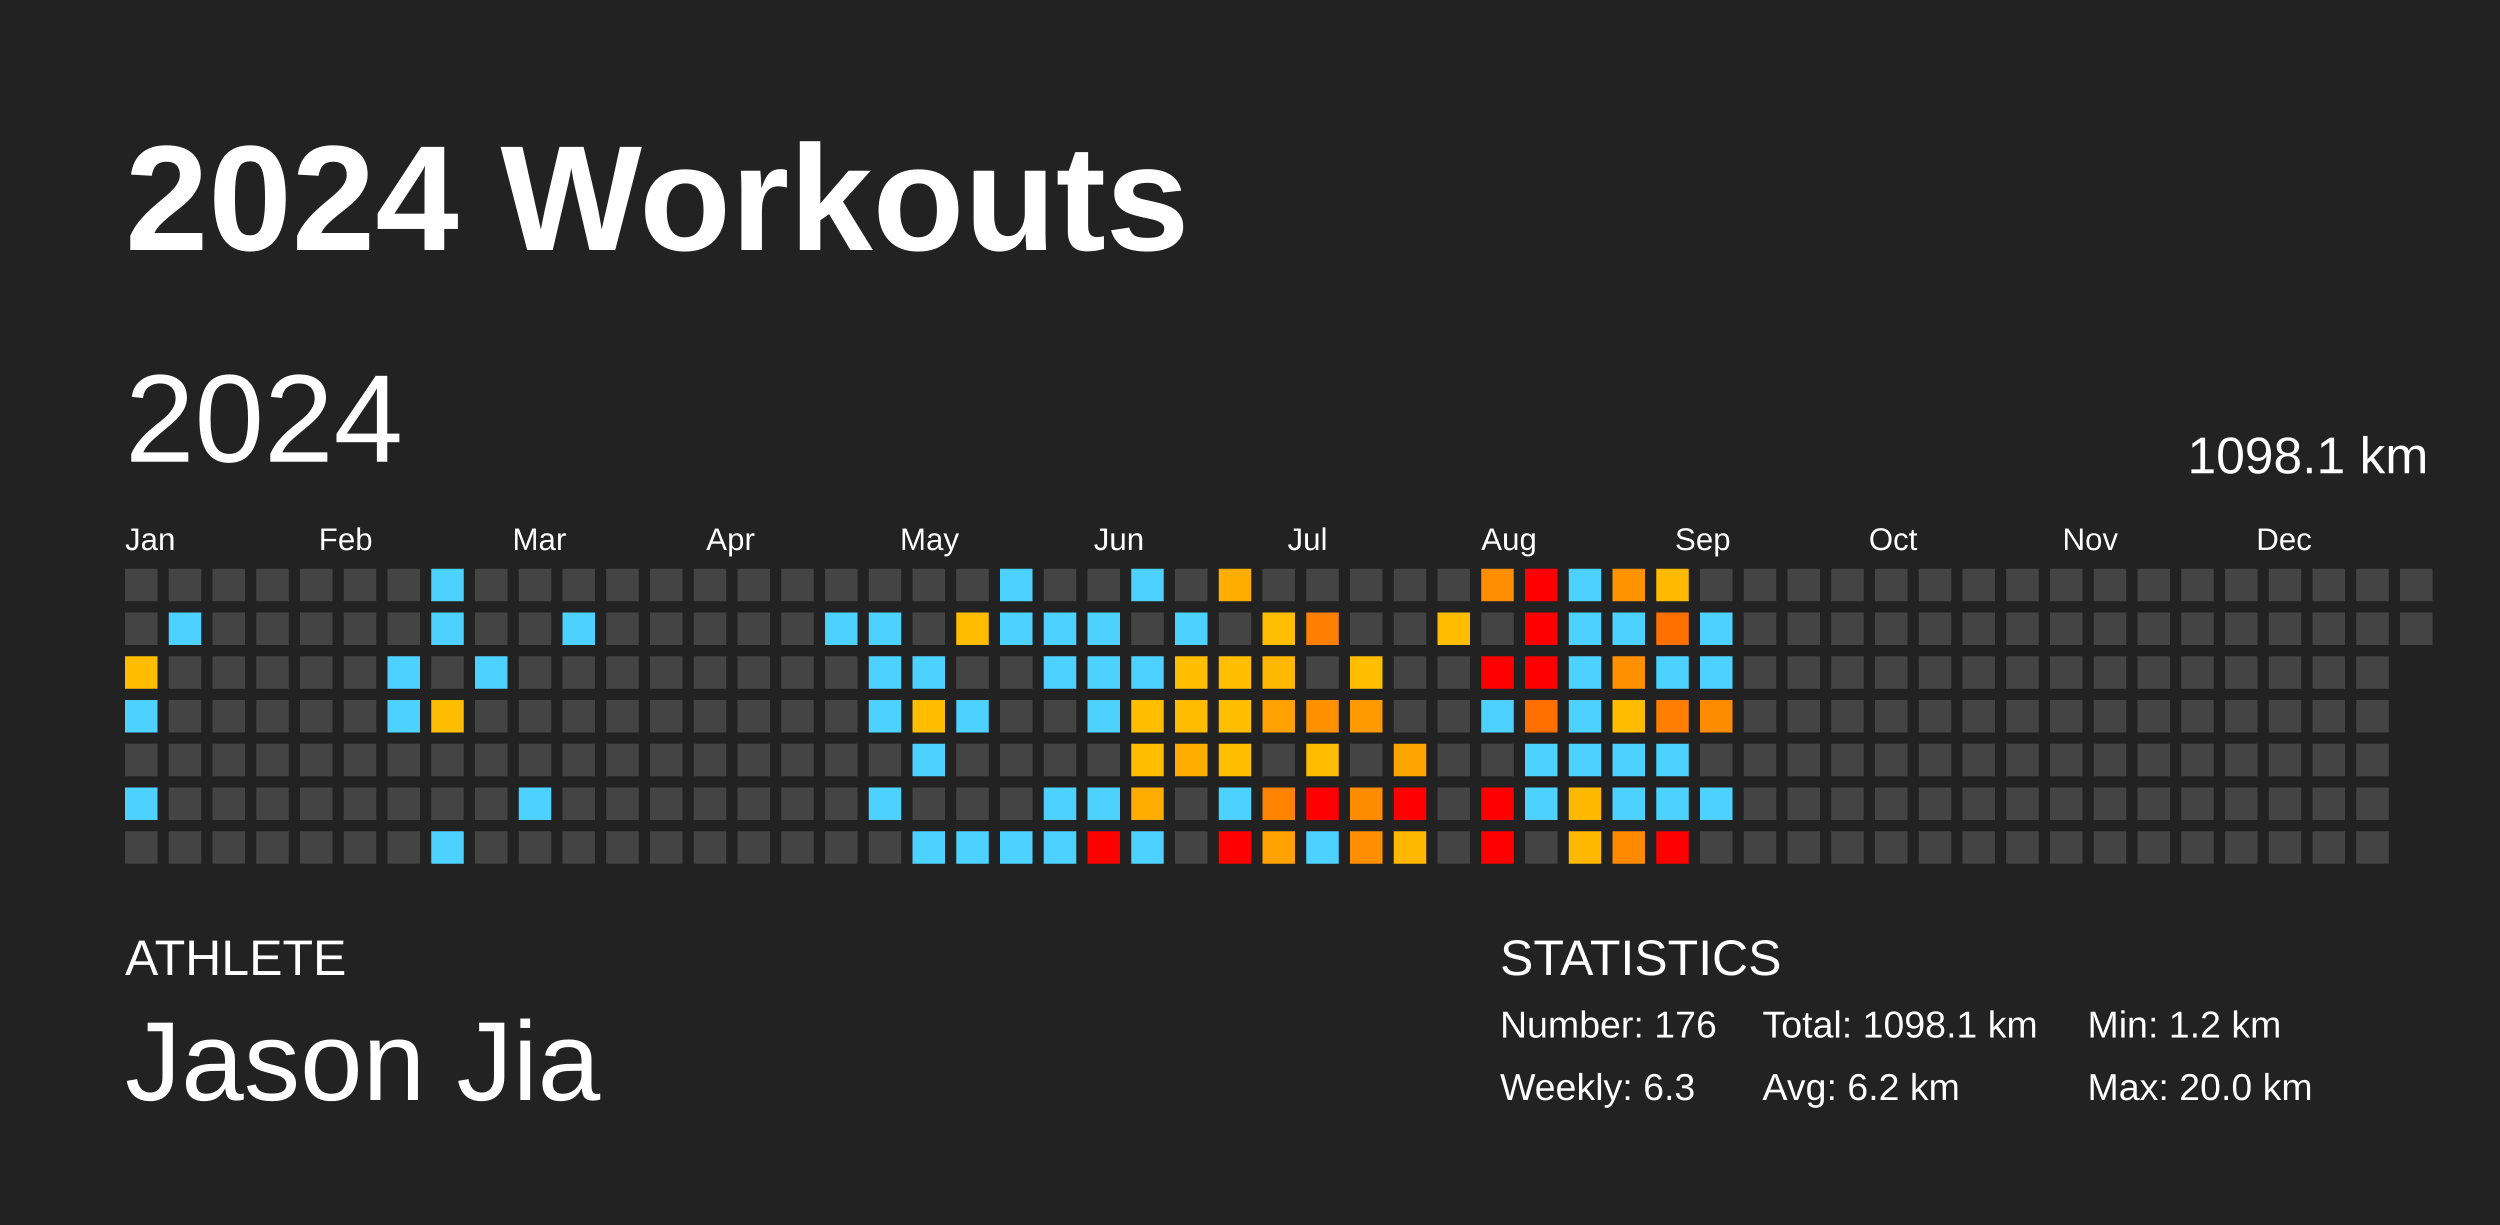
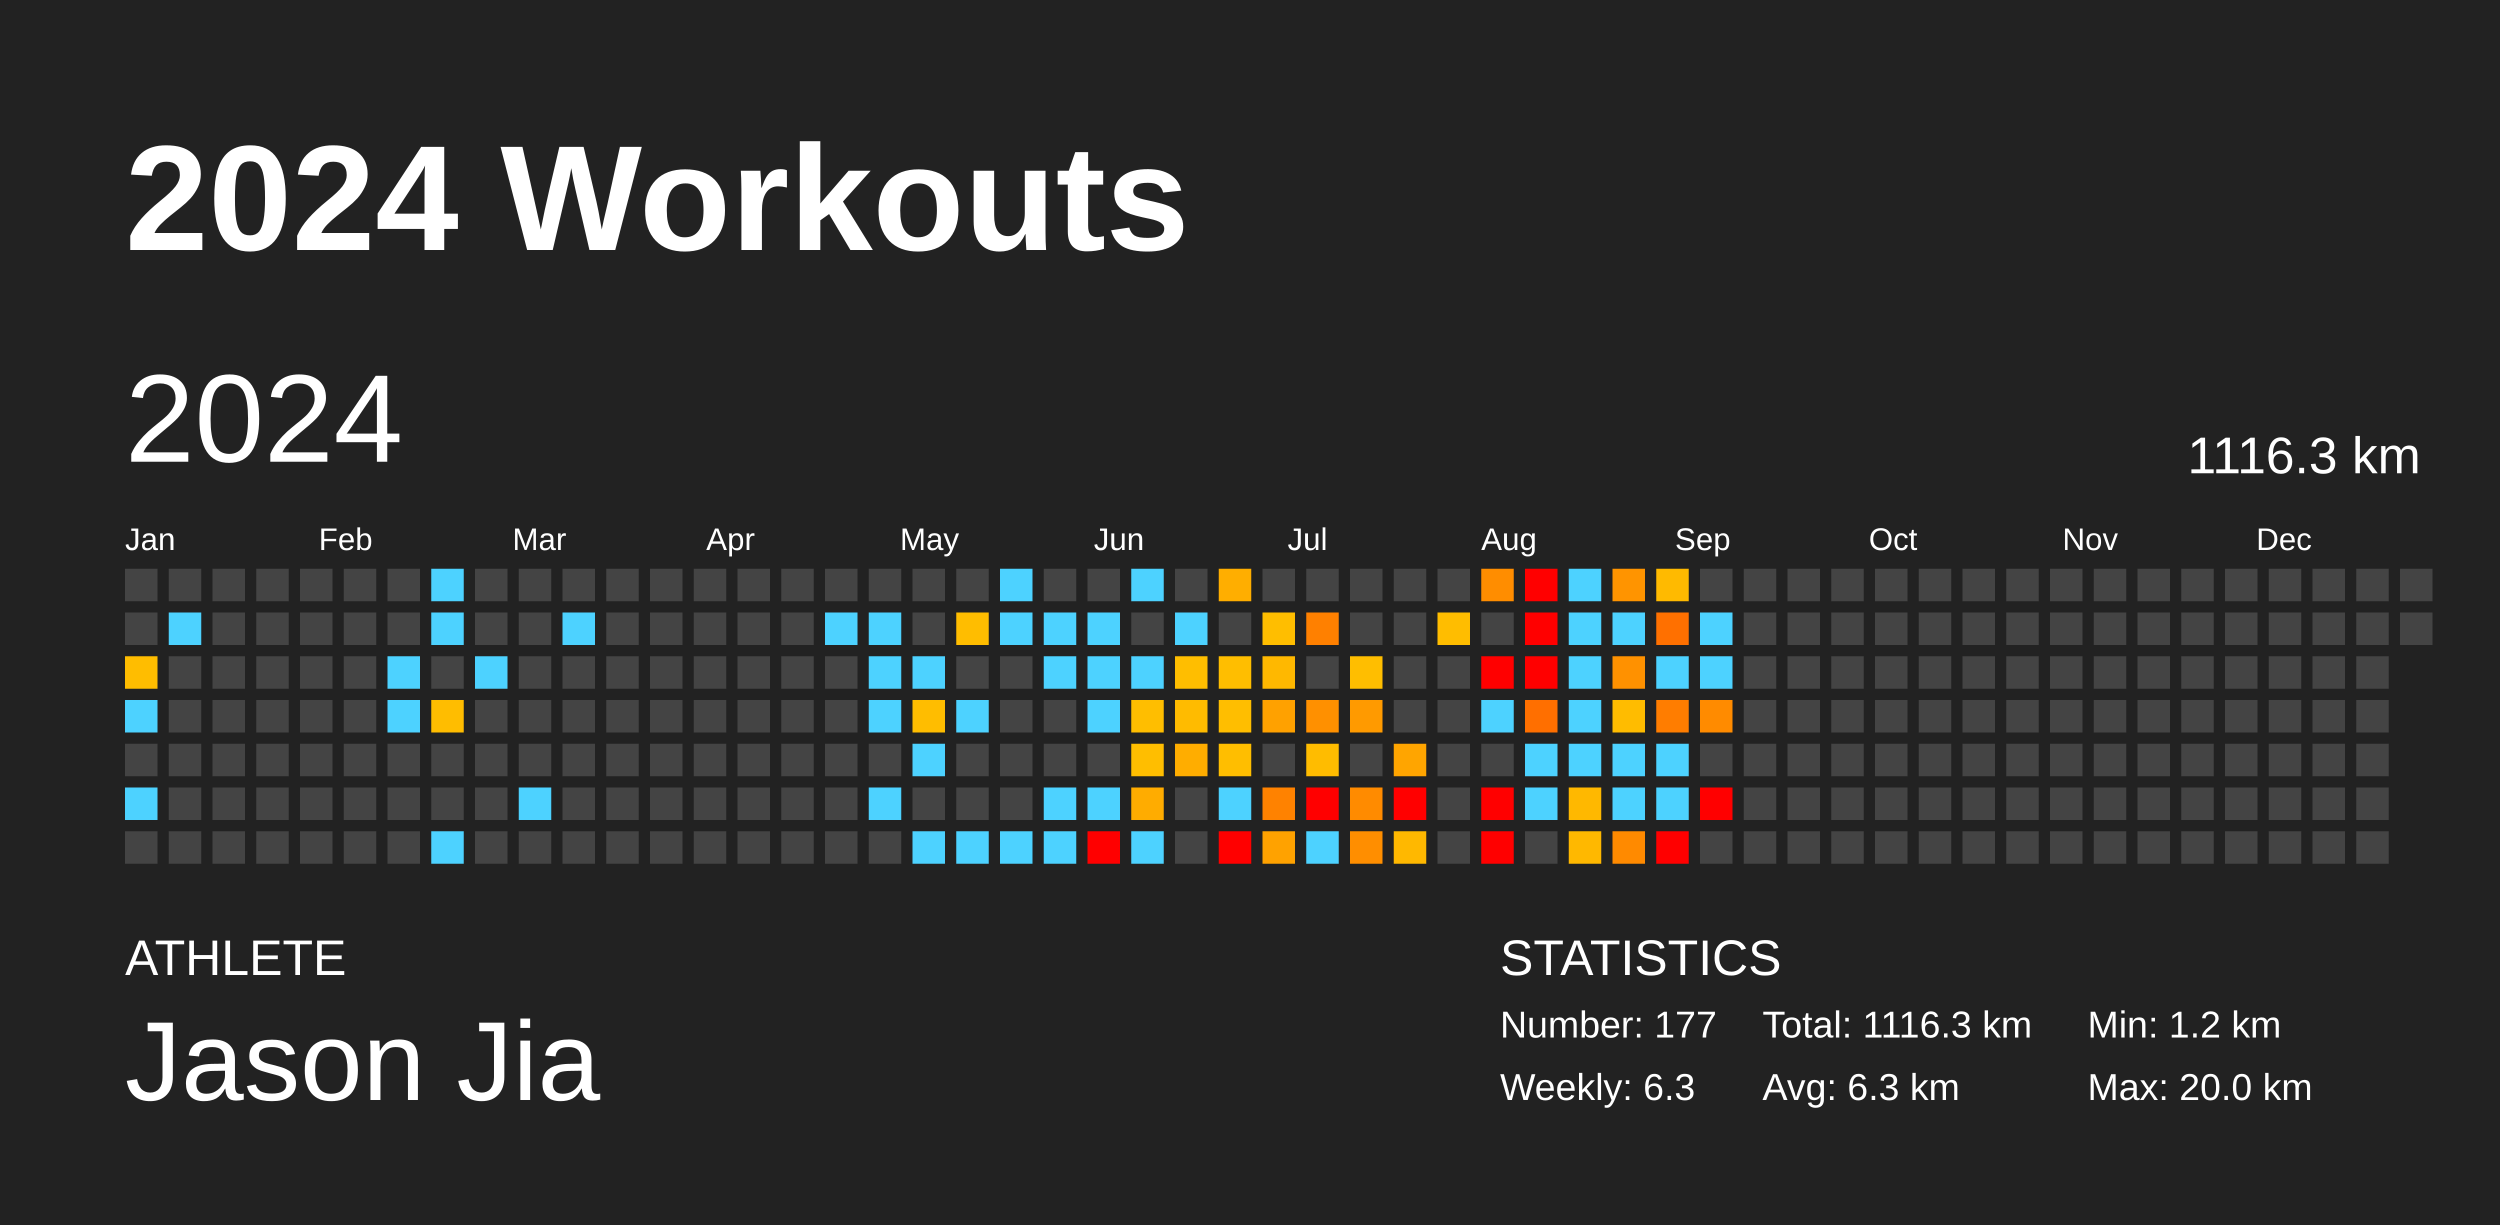
<svg xmlns="http://www.w3.org/2000/svg" baseProfile="full" height="98mm" version="1.1" viewBox="0,0,200,98" width="200mm">
  <defs />
  <rect fill="#222222" height="98" width="200" x="0" y="0" />
  <text fill="#FFFFFF" style="font-size:12px; font-family:Arial; font-weight:bold;" x="10" y="20">2024 Workouts</text>
  <text fill="#FFFFFF" style="font-size:4px; font-family:Arial" x="10" y="78">ATHLETE</text>
  <text fill="#FFFFFF" style="font-size:9px; font-family:Arial" x="10" y="88">Jason Jia</text>
  <text fill="#FFFFFF" style="font-size:4px; font-family:Arial" x="120" y="78">STATISTICS</text>
-   <text fill="#FFFFFF" style="font-size:3px; font-family:Arial" x="120" y="83">Number: 176</text>
+   <text fill="#FFFFFF" style="font-size:3px; font-family:Arial" x="120" y="83">Number: 177</text>
  <text fill="#FFFFFF" style="font-size:3px; font-family:Arial" x="120" y="88">Weekly: 6.3</text>
-   <text fill="#FFFFFF" style="font-size:3px; font-family:Arial" x="141" y="83">Total: 1098.1 km</text>
-   <text fill="#FFFFFF" style="font-size:3px; font-family:Arial" x="141" y="88">Avg: 6.2 km</text>
+   <text fill="#FFFFFF" style="font-size:3px; font-family:Arial" x="141" y="83">Total: 1116.3 km</text>
+   <text fill="#FFFFFF" style="font-size:3px; font-family:Arial" x="141" y="88">Avg: 6.3 km</text>
  <text fill="#FFFFFF" style="font-size:3px; font-family:Arial" x="167" y="83">Min: 1.2 km</text>
  <text fill="#FFFFFF" style="font-size:3px; font-family:Arial" x="167" y="88">Max: 20.0 km</text>
  <text dominant-baseline="hanging" fill="#FFFFFF" style="font-size:10.0px; font-family:Arial;" x="10" y="30">2024</text>
-   <text dominant-baseline="hanging" fill="#FFFFFF" style="font-size:4.125px; font-family:Arial;" x="175" y="35">1098.1 km</text>
+   <text dominant-baseline="hanging" fill="#FFFFFF" style="font-size:4.125px; font-family:Arial;" x="175" y="35">1116.3 km</text>
  <text fill="#FFFFFF" style="font-size:2.5px; font-family:Arial" x="10.0" y="44">Jan</text>
  <text fill="#FFFFFF" style="font-size:2.5px; font-family:Arial" x="25.5" y="44">Feb</text>
  <text fill="#FFFFFF" style="font-size:2.5px; font-family:Arial" x="41.0" y="44">Mar</text>
  <text fill="#FFFFFF" style="font-size:2.5px; font-family:Arial" x="56.5" y="44">Apr</text>
  <text fill="#FFFFFF" style="font-size:2.5px; font-family:Arial" x="72.0" y="44">May</text>
  <text fill="#FFFFFF" style="font-size:2.5px; font-family:Arial" x="87.5" y="44">Jun</text>
  <text fill="#FFFFFF" style="font-size:2.5px; font-family:Arial" x="103.0" y="44">Jul</text>
  <text fill="#FFFFFF" style="font-size:2.5px; font-family:Arial" x="118.5" y="44">Aug</text>
  <text fill="#FFFFFF" style="font-size:2.5px; font-family:Arial" x="134.0" y="44">Sep</text>
  <text fill="#FFFFFF" style="font-size:2.5px; font-family:Arial" x="149.5" y="44">Oct</text>
  <text fill="#FFFFFF" style="font-size:2.5px; font-family:Arial" x="165.0" y="44">Nov</text>
  <text fill="#FFFFFF" style="font-size:2.5px; font-family:Arial" x="180.5" y="44">Dec</text>
  <rect fill="#444444" height="2.6" width="2.6" x="10.0" y="45.5" />
  <rect fill="#444444" height="2.6" width="2.6" x="10.0" y="49.0" />
  <rect fill="#ffbd00" height="2.6" width="2.6" x="10.0" y="52.5" />
  <rect fill="#4dd2ff" height="2.6" width="2.6" x="10.0" y="56.0" />
  <rect fill="#444444" height="2.6" width="2.6" x="10.0" y="59.5" />
  <rect fill="#4dd2ff" height="2.6" width="2.6" x="10.0" y="63.0" />
  <rect fill="#444444" height="2.6" width="2.6" x="10.0" y="66.5" />
  <rect fill="#444444" height="2.6" width="2.6" x="13.5" y="45.5" />
  <rect fill="#4dd2ff" height="2.6" width="2.6" x="13.5" y="49.0" />
  <rect fill="#444444" height="2.6" width="2.6" x="13.5" y="52.5" />
  <rect fill="#444444" height="2.6" width="2.6" x="13.5" y="56.0" />
  <rect fill="#444444" height="2.6" width="2.6" x="13.5" y="59.5" />
  <rect fill="#444444" height="2.6" width="2.6" x="13.5" y="63.0" />
  <rect fill="#444444" height="2.6" width="2.6" x="13.5" y="66.5" />
  <rect fill="#444444" height="2.6" width="2.6" x="17.0" y="45.5" />
  <rect fill="#444444" height="2.6" width="2.6" x="17.0" y="49.0" />
  <rect fill="#444444" height="2.6" width="2.6" x="17.0" y="52.5" />
  <rect fill="#444444" height="2.6" width="2.6" x="17.0" y="56.0" />
  <rect fill="#444444" height="2.6" width="2.6" x="17.0" y="59.5" />
  <rect fill="#444444" height="2.6" width="2.6" x="17.0" y="63.0" />
  <rect fill="#444444" height="2.6" width="2.6" x="17.0" y="66.5" />
  <rect fill="#444444" height="2.6" width="2.6" x="20.5" y="45.5" />
  <rect fill="#444444" height="2.6" width="2.6" x="20.5" y="49.0" />
  <rect fill="#444444" height="2.6" width="2.6" x="20.5" y="52.5" />
  <rect fill="#444444" height="2.6" width="2.6" x="20.5" y="56.0" />
  <rect fill="#444444" height="2.6" width="2.6" x="20.5" y="59.5" />
  <rect fill="#444444" height="2.6" width="2.6" x="20.5" y="63.0" />
  <rect fill="#444444" height="2.6" width="2.6" x="20.5" y="66.5" />
  <rect fill="#444444" height="2.6" width="2.6" x="24.0" y="45.5" />
  <rect fill="#444444" height="2.6" width="2.6" x="24.0" y="49.0" />
  <rect fill="#444444" height="2.6" width="2.6" x="24.0" y="52.5" />
  <rect fill="#444444" height="2.6" width="2.6" x="24.0" y="56.0" />
  <rect fill="#444444" height="2.6" width="2.6" x="24.0" y="59.5" />
  <rect fill="#444444" height="2.6" width="2.6" x="24.0" y="63.0" />
  <rect fill="#444444" height="2.6" width="2.6" x="24.0" y="66.5" />
  <rect fill="#444444" height="2.6" width="2.6" x="27.5" y="45.5" />
  <rect fill="#444444" height="2.6" width="2.6" x="27.5" y="49.0" />
  <rect fill="#444444" height="2.6" width="2.6" x="27.5" y="52.5" />
  <rect fill="#444444" height="2.6" width="2.6" x="27.5" y="56.0" />
  <rect fill="#444444" height="2.6" width="2.6" x="27.5" y="59.5" />
  <rect fill="#444444" height="2.6" width="2.6" x="27.5" y="63.0" />
  <rect fill="#444444" height="2.6" width="2.6" x="27.5" y="66.5" />
  <rect fill="#444444" height="2.6" width="2.6" x="31.0" y="45.5" />
  <rect fill="#444444" height="2.6" width="2.6" x="31.0" y="49.0" />
  <rect fill="#4dd2ff" height="2.6" width="2.6" x="31.0" y="52.5" />
  <rect fill="#4dd2ff" height="2.6" width="2.6" x="31.0" y="56.0" />
  <rect fill="#444444" height="2.6" width="2.6" x="31.0" y="59.5" />
  <rect fill="#444444" height="2.6" width="2.6" x="31.0" y="63.0" />
  <rect fill="#444444" height="2.6" width="2.6" x="31.0" y="66.5" />
  <rect fill="#4dd2ff" height="2.6" width="2.6" x="34.5" y="45.5" />
  <rect fill="#4dd2ff" height="2.6" width="2.6" x="34.5" y="49.0" />
  <rect fill="#444444" height="2.6" width="2.6" x="34.5" y="52.5" />
  <rect fill="#ffbd00" height="2.6" width="2.6" x="34.5" y="56.0" />
  <rect fill="#444444" height="2.6" width="2.6" x="34.5" y="59.5" />
  <rect fill="#444444" height="2.6" width="2.6" x="34.5" y="63.0" />
  <rect fill="#4dd2ff" height="2.6" width="2.6" x="34.5" y="66.5" />
  <rect fill="#444444" height="2.6" width="2.6" x="38.0" y="45.5" />
  <rect fill="#444444" height="2.6" width="2.6" x="38.0" y="49.0" />
  <rect fill="#4dd2ff" height="2.6" width="2.6" x="38.0" y="52.5" />
  <rect fill="#444444" height="2.6" width="2.6" x="38.0" y="56.0" />
  <rect fill="#444444" height="2.6" width="2.6" x="38.0" y="59.5" />
  <rect fill="#444444" height="2.6" width="2.6" x="38.0" y="63.0" />
  <rect fill="#444444" height="2.6" width="2.6" x="38.0" y="66.5" />
  <rect fill="#444444" height="2.6" width="2.6" x="41.5" y="45.5" />
  <rect fill="#444444" height="2.6" width="2.6" x="41.5" y="49.0" />
  <rect fill="#444444" height="2.6" width="2.6" x="41.5" y="52.5" />
  <rect fill="#444444" height="2.6" width="2.6" x="41.5" y="56.0" />
  <rect fill="#444444" height="2.6" width="2.6" x="41.5" y="59.5" />
  <rect fill="#4dd2ff" height="2.6" width="2.6" x="41.5" y="63.0" />
  <rect fill="#444444" height="2.6" width="2.6" x="41.5" y="66.5" />
  <rect fill="#444444" height="2.6" width="2.6" x="45.0" y="45.5" />
  <rect fill="#4dd2ff" height="2.6" width="2.6" x="45.0" y="49.0" />
  <rect fill="#444444" height="2.6" width="2.6" x="45.0" y="52.5" />
  <rect fill="#444444" height="2.6" width="2.6" x="45.0" y="56.0" />
  <rect fill="#444444" height="2.6" width="2.6" x="45.0" y="59.5" />
  <rect fill="#444444" height="2.6" width="2.6" x="45.0" y="63.0" />
  <rect fill="#444444" height="2.6" width="2.6" x="45.0" y="66.5" />
  <rect fill="#444444" height="2.6" width="2.6" x="48.5" y="45.5" />
  <rect fill="#444444" height="2.6" width="2.6" x="48.5" y="49.0" />
  <rect fill="#444444" height="2.6" width="2.6" x="48.5" y="52.5" />
  <rect fill="#444444" height="2.6" width="2.6" x="48.5" y="56.0" />
  <rect fill="#444444" height="2.6" width="2.6" x="48.5" y="59.5" />
  <rect fill="#444444" height="2.6" width="2.6" x="48.5" y="63.0" />
  <rect fill="#444444" height="2.6" width="2.6" x="48.5" y="66.5" />
  <rect fill="#444444" height="2.6" width="2.6" x="52.0" y="45.5" />
  <rect fill="#444444" height="2.6" width="2.6" x="52.0" y="49.0" />
  <rect fill="#444444" height="2.6" width="2.6" x="52.0" y="52.5" />
  <rect fill="#444444" height="2.6" width="2.6" x="52.0" y="56.0" />
  <rect fill="#444444" height="2.6" width="2.6" x="52.0" y="59.5" />
  <rect fill="#444444" height="2.6" width="2.6" x="52.0" y="63.0" />
  <rect fill="#444444" height="2.6" width="2.6" x="52.0" y="66.5" />
  <rect fill="#444444" height="2.6" width="2.6" x="55.5" y="45.5" />
  <rect fill="#444444" height="2.6" width="2.6" x="55.5" y="49.0" />
  <rect fill="#444444" height="2.6" width="2.6" x="55.5" y="52.5" />
  <rect fill="#444444" height="2.6" width="2.6" x="55.5" y="56.0" />
  <rect fill="#444444" height="2.6" width="2.6" x="55.5" y="59.5" />
  <rect fill="#444444" height="2.6" width="2.6" x="55.5" y="63.0" />
  <rect fill="#444444" height="2.6" width="2.6" x="55.5" y="66.5" />
  <rect fill="#444444" height="2.6" width="2.6" x="59.0" y="45.5" />
  <rect fill="#444444" height="2.6" width="2.6" x="59.0" y="49.0" />
  <rect fill="#444444" height="2.6" width="2.6" x="59.0" y="52.5" />
  <rect fill="#444444" height="2.6" width="2.6" x="59.0" y="56.0" />
  <rect fill="#444444" height="2.6" width="2.6" x="59.0" y="59.5" />
  <rect fill="#444444" height="2.6" width="2.6" x="59.0" y="63.0" />
  <rect fill="#444444" height="2.6" width="2.6" x="59.0" y="66.5" />
  <rect fill="#444444" height="2.6" width="2.6" x="62.5" y="45.5" />
  <rect fill="#444444" height="2.6" width="2.6" x="62.5" y="49.0" />
  <rect fill="#444444" height="2.6" width="2.6" x="62.5" y="52.5" />
  <rect fill="#444444" height="2.6" width="2.6" x="62.5" y="56.0" />
  <rect fill="#444444" height="2.6" width="2.6" x="62.5" y="59.5" />
  <rect fill="#444444" height="2.6" width="2.6" x="62.5" y="63.0" />
  <rect fill="#444444" height="2.6" width="2.6" x="62.5" y="66.5" />
  <rect fill="#444444" height="2.6" width="2.6" x="66.0" y="45.5" />
  <rect fill="#4dd2ff" height="2.6" width="2.6" x="66.0" y="49.0" />
  <rect fill="#444444" height="2.6" width="2.6" x="66.0" y="52.5" />
  <rect fill="#444444" height="2.6" width="2.6" x="66.0" y="56.0" />
  <rect fill="#444444" height="2.6" width="2.6" x="66.0" y="59.5" />
  <rect fill="#444444" height="2.6" width="2.6" x="66.0" y="63.0" />
  <rect fill="#444444" height="2.6" width="2.6" x="66.0" y="66.5" />
  <rect fill="#444444" height="2.6" width="2.6" x="69.5" y="45.5" />
  <rect fill="#4dd2ff" height="2.6" width="2.6" x="69.5" y="49.0" />
  <rect fill="#4dd2ff" height="2.6" width="2.6" x="69.5" y="52.5" />
  <rect fill="#4dd2ff" height="2.6" width="2.6" x="69.5" y="56.0" />
  <rect fill="#444444" height="2.6" width="2.6" x="69.5" y="59.5" />
  <rect fill="#4dd2ff" height="2.6" width="2.6" x="69.5" y="63.0" />
  <rect fill="#444444" height="2.6" width="2.6" x="69.5" y="66.5" />
  <rect fill="#444444" height="2.6" width="2.6" x="73.0" y="45.5" />
  <rect fill="#444444" height="2.6" width="2.6" x="73.0" y="49.0" />
  <rect fill="#4dd2ff" height="2.6" width="2.6" x="73.0" y="52.5" />
  <rect fill="#ffbd00" height="2.6" width="2.6" x="73.0" y="56.0" />
  <rect fill="#4dd2ff" height="2.6" width="2.6" x="73.0" y="59.5" />
  <rect fill="#444444" height="2.6" width="2.6" x="73.0" y="63.0" />
  <rect fill="#4dd2ff" height="2.6" width="2.6" x="73.0" y="66.5" />
  <rect fill="#444444" height="2.6" width="2.6" x="76.5" y="45.5" />
  <rect fill="#ffbd00" height="2.6" width="2.6" x="76.5" y="49.0" />
  <rect fill="#444444" height="2.6" width="2.6" x="76.5" y="52.5" />
  <rect fill="#4dd2ff" height="2.6" width="2.6" x="76.5" y="56.0" />
  <rect fill="#444444" height="2.6" width="2.6" x="76.5" y="59.5" />
  <rect fill="#444444" height="2.6" width="2.6" x="76.5" y="63.0" />
  <rect fill="#4dd2ff" height="2.6" width="2.6" x="76.5" y="66.5" />
  <rect fill="#4dd2ff" height="2.6" width="2.6" x="80.0" y="45.5" />
  <rect fill="#4dd2ff" height="2.6" width="2.6" x="80.0" y="49.0" />
  <rect fill="#444444" height="2.6" width="2.6" x="80.0" y="52.5" />
  <rect fill="#444444" height="2.6" width="2.6" x="80.0" y="56.0" />
  <rect fill="#444444" height="2.6" width="2.6" x="80.0" y="59.5" />
  <rect fill="#444444" height="2.6" width="2.6" x="80.0" y="63.0" />
  <rect fill="#4dd2ff" height="2.6" width="2.6" x="80.0" y="66.5" />
  <rect fill="#444444" height="2.6" width="2.6" x="83.5" y="45.5" />
  <rect fill="#4dd2ff" height="2.6" width="2.6" x="83.5" y="49.0" />
  <rect fill="#4dd2ff" height="2.6" width="2.6" x="83.5" y="52.5" />
  <rect fill="#444444" height="2.6" width="2.6" x="83.5" y="56.0" />
  <rect fill="#444444" height="2.6" width="2.6" x="83.5" y="59.5" />
  <rect fill="#4dd2ff" height="2.6" width="2.6" x="83.5" y="63.0" />
  <rect fill="#4dd2ff" height="2.6" width="2.6" x="83.5" y="66.5" />
  <rect fill="#444444" height="2.6" width="2.6" x="87.0" y="45.5" />
  <rect fill="#4dd2ff" height="2.6" width="2.6" x="87.0" y="49.0" />
  <rect fill="#4dd2ff" height="2.6" width="2.6" x="87.0" y="52.5" />
  <rect fill="#4dd2ff" height="2.6" width="2.6" x="87.0" y="56.0" />
  <rect fill="#444444" height="2.6" width="2.6" x="87.0" y="59.5" />
  <rect fill="#4dd2ff" height="2.6" width="2.6" x="87.0" y="63.0" />
  <rect fill="red" height="2.6" width="2.6" x="87.0" y="66.5" />
  <rect fill="#4dd2ff" height="2.6" width="2.6" x="90.5" y="45.5" />
  <rect fill="#444444" height="2.6" width="2.6" x="90.5" y="49.0" />
  <rect fill="#4dd2ff" height="2.6" width="2.6" x="90.5" y="52.5" />
  <rect fill="#ffbe00" height="2.6" width="2.6" x="90.5" y="56.0" />
  <rect fill="#ffbe00" height="2.6" width="2.6" x="90.5" y="59.5" />
  <rect fill="#ffac00" height="2.6" width="2.6" x="90.5" y="63.0" />
  <rect fill="#4dd2ff" height="2.6" width="2.6" x="90.5" y="66.5" />
  <rect fill="#444444" height="2.6" width="2.6" x="94.0" y="45.5" />
  <rect fill="#4dd2ff" height="2.6" width="2.6" x="94.0" y="49.0" />
  <rect fill="#ffbe00" height="2.6" width="2.6" x="94.0" y="52.5" />
  <rect fill="#ffbb00" height="2.6" width="2.6" x="94.0" y="56.0" />
  <rect fill="#ffad00" height="2.6" width="2.6" x="94.0" y="59.5" />
  <rect fill="#444444" height="2.6" width="2.6" x="94.0" y="63.0" />
  <rect fill="#444444" height="2.6" width="2.6" x="94.0" y="66.5" />
  <rect fill="#ffae00" height="2.6" width="2.6" x="97.5" y="45.5" />
  <rect fill="#444444" height="2.6" width="2.6" x="97.5" y="49.0" />
  <rect fill="#ffbe00" height="2.6" width="2.6" x="97.5" y="52.5" />
  <rect fill="#ffbe00" height="2.6" width="2.6" x="97.5" y="56.0" />
  <rect fill="#ffbe00" height="2.6" width="2.6" x="97.5" y="59.5" />
  <rect fill="#4dd2ff" height="2.6" width="2.6" x="97.5" y="63.0" />
  <rect fill="red" height="2.6" width="2.6" x="97.5" y="66.5" />
  <rect fill="#444444" height="2.6" width="2.6" x="101.0" y="45.5" />
  <rect fill="#ffbe00" height="2.6" width="2.6" x="101.0" y="49.0" />
  <rect fill="#ffb800" height="2.6" width="2.6" x="101.0" y="52.5" />
  <rect fill="#ffa100" height="2.6" width="2.6" x="101.0" y="56.0" />
  <rect fill="#444444" height="2.6" width="2.6" x="101.0" y="59.5" />
  <rect fill="#ff8200" height="2.6" width="2.6" x="101.0" y="63.0" />
  <rect fill="#ffa200" height="2.6" width="2.6" x="101.0" y="66.5" />
  <rect fill="#444444" height="2.6" width="2.6" x="104.5" y="45.5" />
  <rect fill="#ff8000" height="2.6" width="2.6" x="104.5" y="49.0" />
  <rect fill="#444444" height="2.6" width="2.6" x="104.5" y="52.5" />
  <rect fill="#ff9000" height="2.6" width="2.6" x="104.5" y="56.0" />
  <rect fill="#ffbc00" height="2.6" width="2.6" x="104.5" y="59.5" />
  <rect fill="red" height="2.6" width="2.6" x="104.5" y="63.0" />
  <rect fill="#4dd2ff" height="2.6" width="2.6" x="104.5" y="66.5" />
  <rect fill="#444444" height="2.6" width="2.6" x="108.0" y="45.5" />
  <rect fill="#444444" height="2.6" width="2.6" x="108.0" y="49.0" />
  <rect fill="#ffbe00" height="2.6" width="2.6" x="108.0" y="52.5" />
  <rect fill="#ff9a00" height="2.6" width="2.6" x="108.0" y="56.0" />
  <rect fill="#444444" height="2.6" width="2.6" x="108.0" y="59.5" />
  <rect fill="#ff8b00" height="2.6" width="2.6" x="108.0" y="63.0" />
  <rect fill="#ff8e00" height="2.6" width="2.6" x="108.0" y="66.5" />
  <rect fill="#444444" height="2.6" width="2.6" x="111.5" y="45.5" />
  <rect fill="#444444" height="2.6" width="2.6" x="111.5" y="49.0" />
  <rect fill="#444444" height="2.6" width="2.6" x="111.5" y="52.5" />
  <rect fill="#444444" height="2.6" width="2.6" x="111.5" y="56.0" />
  <rect fill="#ffa500" height="2.6" width="2.6" x="111.5" y="59.5" />
  <rect fill="red" height="2.6" width="2.6" x="111.5" y="63.0" />
  <rect fill="#ffb800" height="2.6" width="2.6" x="111.5" y="66.5" />
  <rect fill="#444444" height="2.6" width="2.6" x="115.0" y="45.5" />
  <rect fill="#ffbd00" height="2.6" width="2.6" x="115.0" y="49.0" />
  <rect fill="#444444" height="2.6" width="2.6" x="115.0" y="52.5" />
  <rect fill="#444444" height="2.6" width="2.6" x="115.0" y="56.0" />
  <rect fill="#444444" height="2.6" width="2.6" x="115.0" y="59.5" />
  <rect fill="#444444" height="2.6" width="2.6" x="115.0" y="63.0" />
  <rect fill="#444444" height="2.6" width="2.6" x="115.0" y="66.5" />
  <rect fill="#ff8d00" height="2.6" width="2.6" x="118.5" y="45.5" />
  <rect fill="#444444" height="2.6" width="2.6" x="118.5" y="49.0" />
  <rect fill="red" height="2.6" width="2.6" x="118.5" y="52.5" />
  <rect fill="#4dd2ff" height="2.6" width="2.6" x="118.5" y="56.0" />
  <rect fill="#444444" height="2.6" width="2.6" x="118.5" y="59.5" />
  <rect fill="red" height="2.6" width="2.6" x="118.5" y="63.0" />
  <rect fill="red" height="2.6" width="2.6" x="118.5" y="66.5" />
  <rect fill="red" height="2.6" width="2.6" x="122.0" y="45.5" />
  <rect fill="red" height="2.6" width="2.6" x="122.0" y="49.0" />
  <rect fill="red" height="2.6" width="2.6" x="122.0" y="52.5" />
  <rect fill="#ff6f00" height="2.6" width="2.6" x="122.0" y="56.0" />
  <rect fill="#4dd2ff" height="2.6" width="2.6" x="122.0" y="59.5" />
  <rect fill="#4dd2ff" height="2.6" width="2.6" x="122.0" y="63.0" />
  <rect fill="#444444" height="2.6" width="2.6" x="122.0" y="66.5" />
  <rect fill="#4dd2ff" height="2.6" width="2.6" x="125.5" y="45.5" />
  <rect fill="#4dd2ff" height="2.6" width="2.6" x="125.5" y="49.0" />
  <rect fill="#4dd2ff" height="2.6" width="2.6" x="125.5" y="52.5" />
  <rect fill="#4dd2ff" height="2.6" width="2.6" x="125.5" y="56.0" />
  <rect fill="#4dd2ff" height="2.6" width="2.6" x="125.5" y="59.5" />
  <rect fill="#ffb800" height="2.6" width="2.6" x="125.5" y="63.0" />
  <rect fill="#ffb800" height="2.6" width="2.6" x="125.5" y="66.5" />
  <rect fill="#ff9400" height="2.6" width="2.6" x="129.0" y="45.5" />
  <rect fill="#4dd2ff" height="2.6" width="2.6" x="129.0" y="49.0" />
  <rect fill="#ff9100" height="2.6" width="2.6" x="129.0" y="52.5" />
  <rect fill="#ffbc00" height="2.6" width="2.6" x="129.0" y="56.0" />
  <rect fill="#4dd2ff" height="2.6" width="2.6" x="129.0" y="59.5" />
  <rect fill="#4dd2ff" height="2.6" width="2.6" x="129.0" y="63.0" />
  <rect fill="#ff8a00" height="2.6" width="2.6" x="129.0" y="66.5" />
  <rect fill="#ffba00" height="2.6" width="2.6" x="132.5" y="45.5" />
  <rect fill="#ff7000" height="2.6" width="2.6" x="132.5" y="49.0" />
  <rect fill="#4dd2ff" height="2.6" width="2.6" x="132.5" y="52.5" />
  <rect fill="#ff7d00" height="2.6" width="2.6" x="132.5" y="56.0" />
  <rect fill="#4dd2ff" height="2.6" width="2.6" x="132.5" y="59.5" />
  <rect fill="#4dd2ff" height="2.6" width="2.6" x="132.5" y="63.0" />
  <rect fill="red" height="2.6" width="2.6" x="132.5" y="66.5" />
  <rect fill="#444444" height="2.6" width="2.6" x="136.0" y="45.5" />
  <rect fill="#4dd2ff" height="2.6" width="2.6" x="136.0" y="49.0" />
  <rect fill="#4dd2ff" height="2.6" width="2.6" x="136.0" y="52.5" />
  <rect fill="#ff8b00" height="2.6" width="2.6" x="136.0" y="56.0" />
  <rect fill="#444444" height="2.6" width="2.6" x="136.0" y="59.5" />
-   <rect fill="#4dd2ff" height="2.6" width="2.6" x="136.0" y="63.0" />
+   <rect fill="red" height="2.6" width="2.6" x="136.0" y="63.0" />
  <rect fill="#444444" height="2.6" width="2.6" x="136.0" y="66.5" />
  <rect fill="#444444" height="2.6" width="2.6" x="139.5" y="45.5" />
  <rect fill="#444444" height="2.6" width="2.6" x="139.5" y="49.0" />
  <rect fill="#444444" height="2.6" width="2.6" x="139.5" y="52.5" />
  <rect fill="#444444" height="2.6" width="2.6" x="139.5" y="56.0" />
  <rect fill="#444444" height="2.6" width="2.6" x="139.5" y="59.5" />
  <rect fill="#444444" height="2.6" width="2.6" x="139.5" y="63.0" />
  <rect fill="#444444" height="2.6" width="2.6" x="139.5" y="66.5" />
  <rect fill="#444444" height="2.6" width="2.6" x="143.0" y="45.5" />
  <rect fill="#444444" height="2.6" width="2.6" x="143.0" y="49.0" />
  <rect fill="#444444" height="2.6" width="2.6" x="143.0" y="52.5" />
  <rect fill="#444444" height="2.6" width="2.6" x="143.0" y="56.0" />
  <rect fill="#444444" height="2.6" width="2.6" x="143.0" y="59.5" />
  <rect fill="#444444" height="2.6" width="2.6" x="143.0" y="63.0" />
  <rect fill="#444444" height="2.6" width="2.6" x="143.0" y="66.5" />
  <rect fill="#444444" height="2.6" width="2.6" x="146.5" y="45.5" />
  <rect fill="#444444" height="2.6" width="2.6" x="146.5" y="49.0" />
  <rect fill="#444444" height="2.6" width="2.6" x="146.5" y="52.5" />
  <rect fill="#444444" height="2.6" width="2.6" x="146.5" y="56.0" />
  <rect fill="#444444" height="2.6" width="2.6" x="146.5" y="59.5" />
  <rect fill="#444444" height="2.6" width="2.6" x="146.5" y="63.0" />
  <rect fill="#444444" height="2.6" width="2.6" x="146.5" y="66.5" />
  <rect fill="#444444" height="2.6" width="2.6" x="150.0" y="45.5" />
  <rect fill="#444444" height="2.6" width="2.6" x="150.0" y="49.0" />
  <rect fill="#444444" height="2.6" width="2.6" x="150.0" y="52.5" />
  <rect fill="#444444" height="2.6" width="2.6" x="150.0" y="56.0" />
  <rect fill="#444444" height="2.6" width="2.6" x="150.0" y="59.5" />
  <rect fill="#444444" height="2.6" width="2.6" x="150.0" y="63.0" />
  <rect fill="#444444" height="2.6" width="2.6" x="150.0" y="66.5" />
  <rect fill="#444444" height="2.6" width="2.6" x="153.5" y="45.5" />
  <rect fill="#444444" height="2.6" width="2.6" x="153.5" y="49.0" />
  <rect fill="#444444" height="2.6" width="2.6" x="153.5" y="52.5" />
  <rect fill="#444444" height="2.6" width="2.6" x="153.5" y="56.0" />
  <rect fill="#444444" height="2.6" width="2.6" x="153.5" y="59.5" />
  <rect fill="#444444" height="2.6" width="2.6" x="153.5" y="63.0" />
  <rect fill="#444444" height="2.6" width="2.6" x="153.5" y="66.5" />
  <rect fill="#444444" height="2.6" width="2.6" x="157.0" y="45.5" />
  <rect fill="#444444" height="2.6" width="2.6" x="157.0" y="49.0" />
  <rect fill="#444444" height="2.6" width="2.6" x="157.0" y="52.5" />
  <rect fill="#444444" height="2.6" width="2.6" x="157.0" y="56.0" />
  <rect fill="#444444" height="2.6" width="2.6" x="157.0" y="59.5" />
  <rect fill="#444444" height="2.6" width="2.6" x="157.0" y="63.0" />
  <rect fill="#444444" height="2.6" width="2.6" x="157.0" y="66.5" />
  <rect fill="#444444" height="2.6" width="2.6" x="160.5" y="45.5" />
  <rect fill="#444444" height="2.6" width="2.6" x="160.5" y="49.0" />
  <rect fill="#444444" height="2.6" width="2.6" x="160.5" y="52.5" />
  <rect fill="#444444" height="2.6" width="2.6" x="160.5" y="56.0" />
  <rect fill="#444444" height="2.6" width="2.6" x="160.5" y="59.5" />
  <rect fill="#444444" height="2.6" width="2.6" x="160.5" y="63.0" />
  <rect fill="#444444" height="2.6" width="2.6" x="160.5" y="66.5" />
  <rect fill="#444444" height="2.6" width="2.6" x="164.0" y="45.5" />
  <rect fill="#444444" height="2.6" width="2.6" x="164.0" y="49.0" />
  <rect fill="#444444" height="2.6" width="2.6" x="164.0" y="52.5" />
  <rect fill="#444444" height="2.6" width="2.6" x="164.0" y="56.0" />
  <rect fill="#444444" height="2.6" width="2.6" x="164.0" y="59.5" />
  <rect fill="#444444" height="2.6" width="2.6" x="164.0" y="63.0" />
  <rect fill="#444444" height="2.6" width="2.6" x="164.0" y="66.5" />
  <rect fill="#444444" height="2.6" width="2.6" x="167.5" y="45.5" />
  <rect fill="#444444" height="2.6" width="2.6" x="167.5" y="49.0" />
  <rect fill="#444444" height="2.6" width="2.6" x="167.5" y="52.5" />
  <rect fill="#444444" height="2.6" width="2.6" x="167.5" y="56.0" />
  <rect fill="#444444" height="2.6" width="2.6" x="167.5" y="59.5" />
  <rect fill="#444444" height="2.6" width="2.6" x="167.5" y="63.0" />
  <rect fill="#444444" height="2.6" width="2.6" x="167.5" y="66.5" />
  <rect fill="#444444" height="2.6" width="2.6" x="171.0" y="45.5" />
  <rect fill="#444444" height="2.6" width="2.6" x="171.0" y="49.0" />
  <rect fill="#444444" height="2.6" width="2.6" x="171.0" y="52.5" />
  <rect fill="#444444" height="2.6" width="2.6" x="171.0" y="56.0" />
  <rect fill="#444444" height="2.6" width="2.6" x="171.0" y="59.5" />
  <rect fill="#444444" height="2.6" width="2.6" x="171.0" y="63.0" />
  <rect fill="#444444" height="2.6" width="2.6" x="171.0" y="66.5" />
  <rect fill="#444444" height="2.6" width="2.6" x="174.5" y="45.5" />
  <rect fill="#444444" height="2.6" width="2.6" x="174.5" y="49.0" />
  <rect fill="#444444" height="2.6" width="2.6" x="174.5" y="52.5" />
  <rect fill="#444444" height="2.6" width="2.6" x="174.5" y="56.0" />
  <rect fill="#444444" height="2.6" width="2.6" x="174.5" y="59.5" />
  <rect fill="#444444" height="2.6" width="2.6" x="174.5" y="63.0" />
  <rect fill="#444444" height="2.6" width="2.6" x="174.5" y="66.5" />
  <rect fill="#444444" height="2.6" width="2.6" x="178.0" y="45.5" />
  <rect fill="#444444" height="2.6" width="2.6" x="178.0" y="49.0" />
  <rect fill="#444444" height="2.6" width="2.6" x="178.0" y="52.5" />
  <rect fill="#444444" height="2.6" width="2.6" x="178.0" y="56.0" />
  <rect fill="#444444" height="2.6" width="2.6" x="178.0" y="59.5" />
  <rect fill="#444444" height="2.6" width="2.6" x="178.0" y="63.0" />
  <rect fill="#444444" height="2.6" width="2.6" x="178.0" y="66.5" />
  <rect fill="#444444" height="2.6" width="2.6" x="181.5" y="45.5" />
  <rect fill="#444444" height="2.6" width="2.6" x="181.5" y="49.0" />
  <rect fill="#444444" height="2.6" width="2.6" x="181.5" y="52.5" />
  <rect fill="#444444" height="2.6" width="2.6" x="181.5" y="56.0" />
  <rect fill="#444444" height="2.6" width="2.6" x="181.5" y="59.5" />
  <rect fill="#444444" height="2.6" width="2.6" x="181.5" y="63.0" />
  <rect fill="#444444" height="2.6" width="2.6" x="181.5" y="66.5" />
  <rect fill="#444444" height="2.6" width="2.6" x="185.0" y="45.5" />
  <rect fill="#444444" height="2.6" width="2.6" x="185.0" y="49.0" />
  <rect fill="#444444" height="2.6" width="2.6" x="185.0" y="52.5" />
  <rect fill="#444444" height="2.6" width="2.6" x="185.0" y="56.0" />
  <rect fill="#444444" height="2.6" width="2.6" x="185.0" y="59.5" />
  <rect fill="#444444" height="2.6" width="2.6" x="185.0" y="63.0" />
  <rect fill="#444444" height="2.6" width="2.6" x="185.0" y="66.5" />
  <rect fill="#444444" height="2.6" width="2.6" x="188.5" y="45.5" />
  <rect fill="#444444" height="2.6" width="2.6" x="188.5" y="49.0" />
  <rect fill="#444444" height="2.6" width="2.6" x="188.5" y="52.5" />
  <rect fill="#444444" height="2.6" width="2.6" x="188.5" y="56.0" />
  <rect fill="#444444" height="2.6" width="2.6" x="188.5" y="59.5" />
  <rect fill="#444444" height="2.6" width="2.6" x="188.5" y="63.0" />
  <rect fill="#444444" height="2.6" width="2.6" x="188.5" y="66.5" />
  <rect fill="#444444" height="2.6" width="2.6" x="192.0" y="45.5" />
  <rect fill="#444444" height="2.6" width="2.6" x="192.0" y="49.0" />
</svg>
